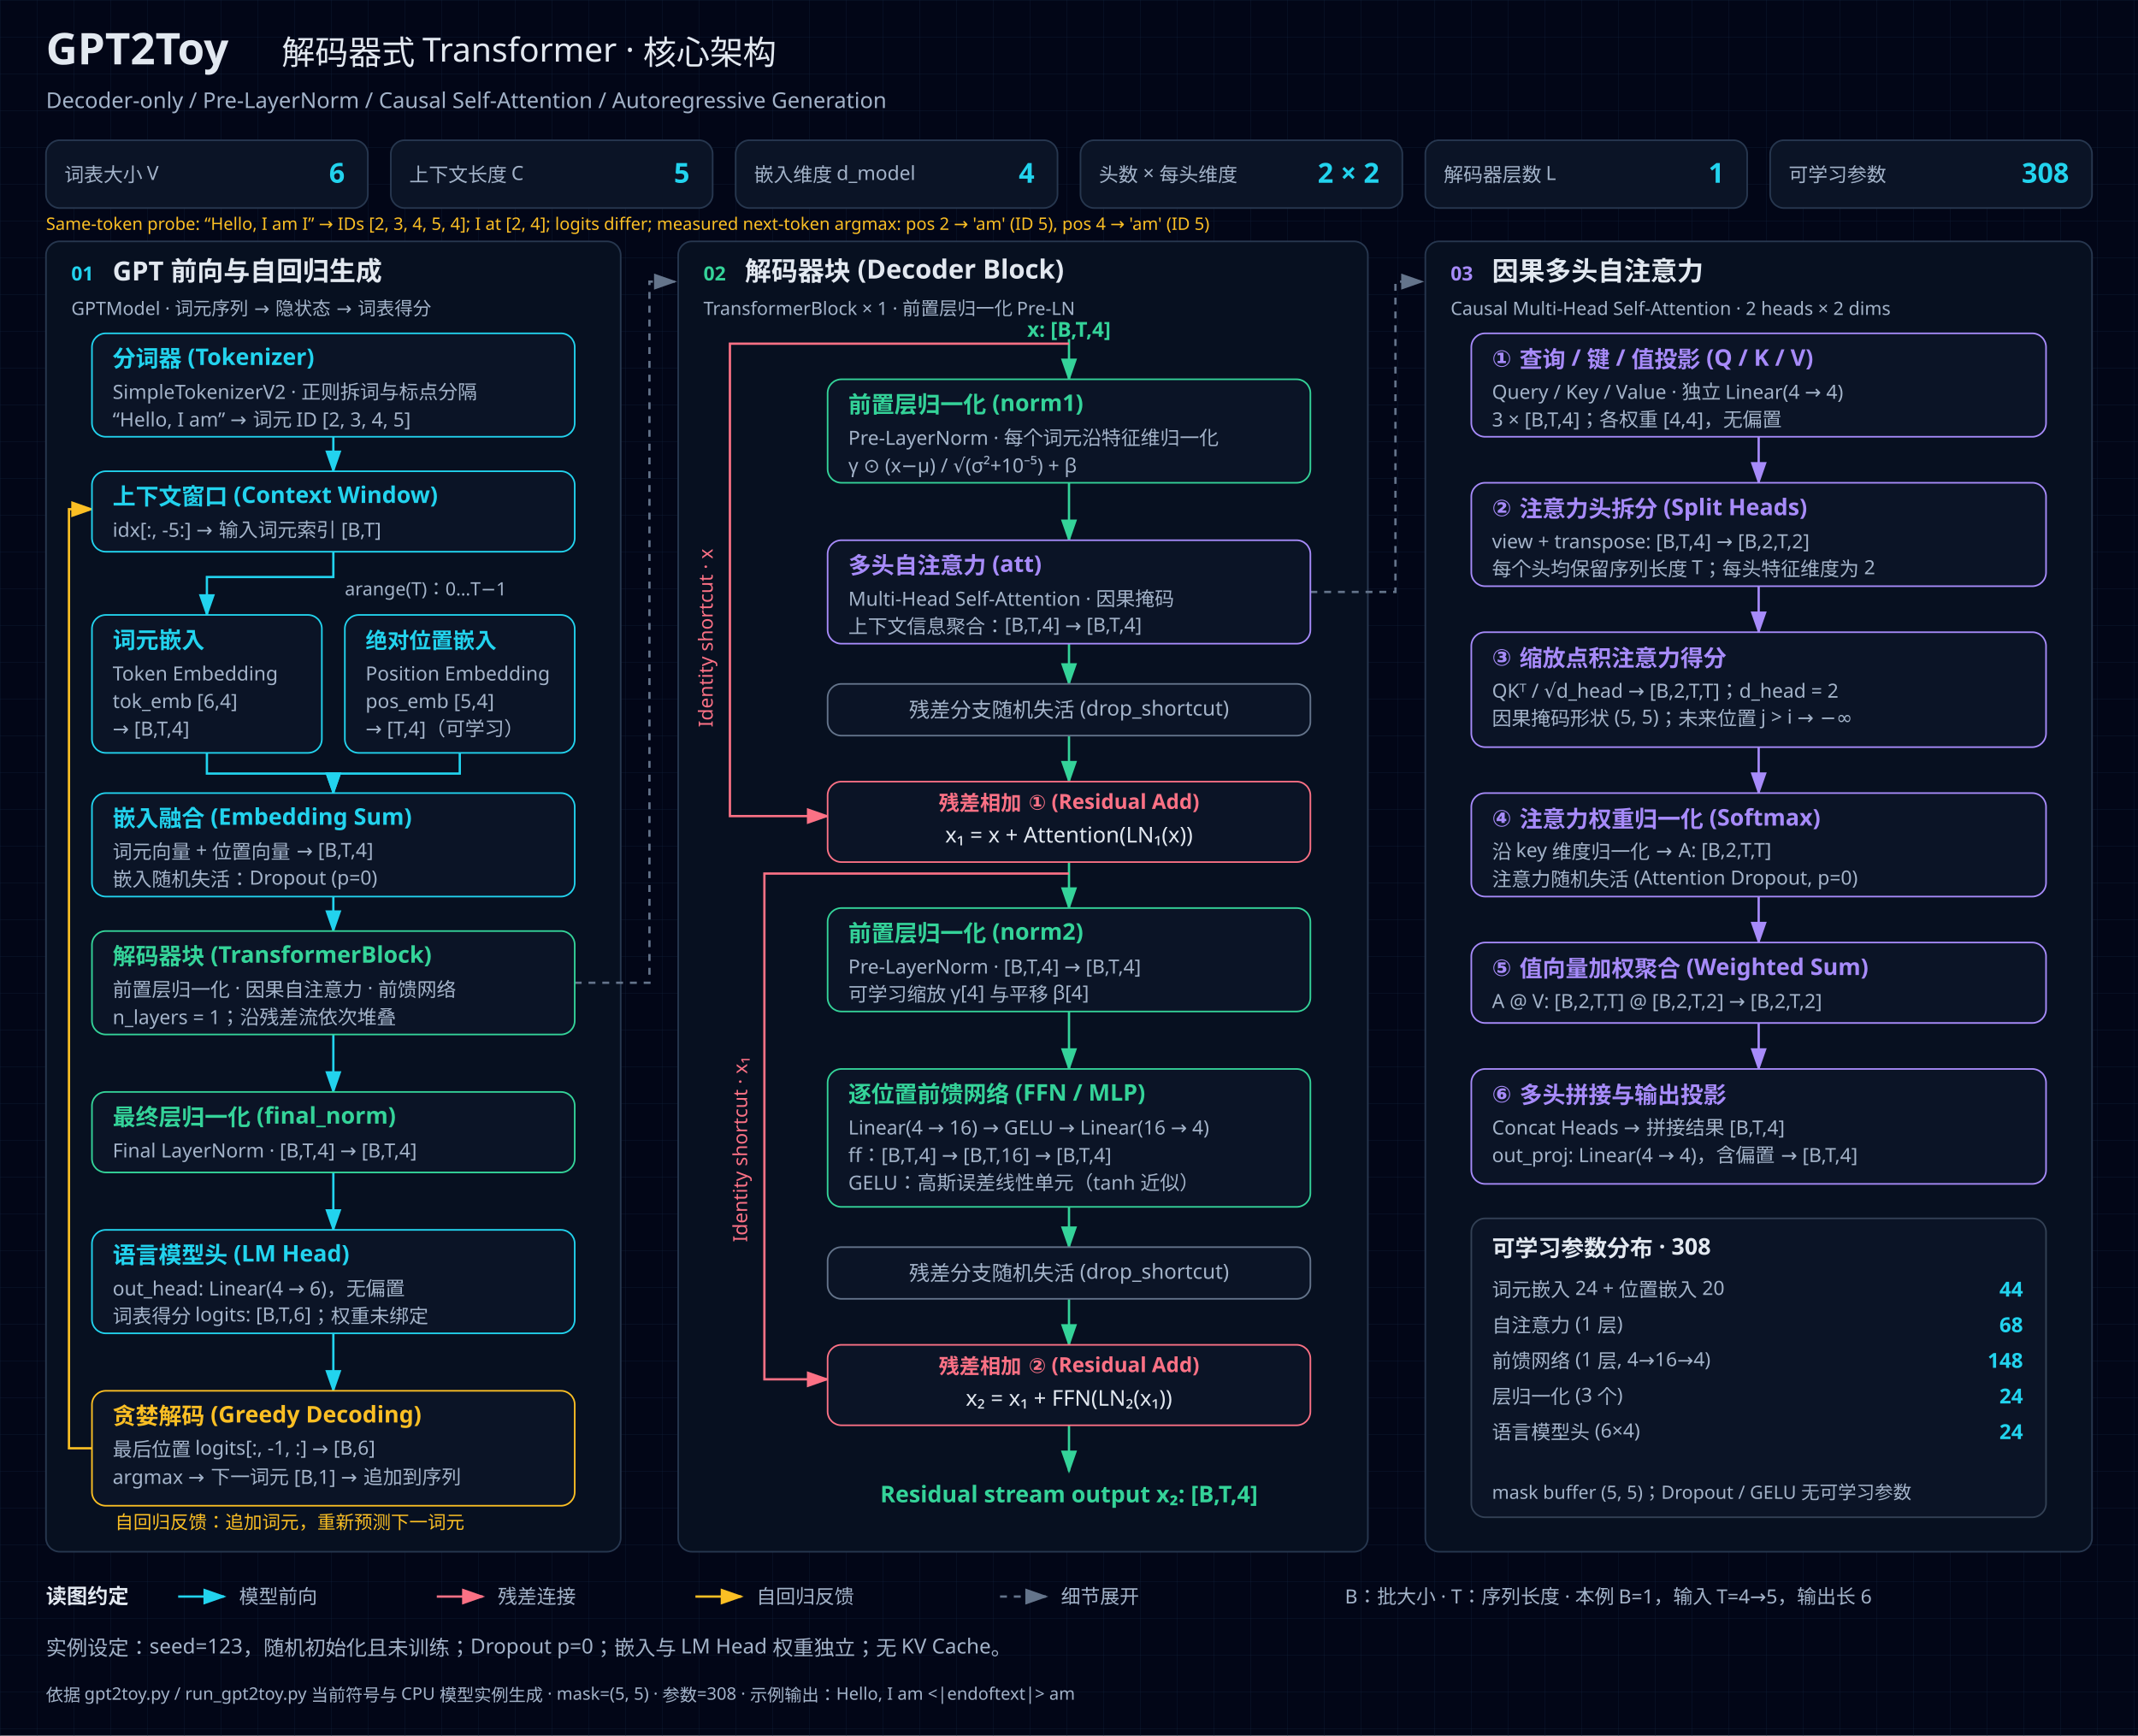
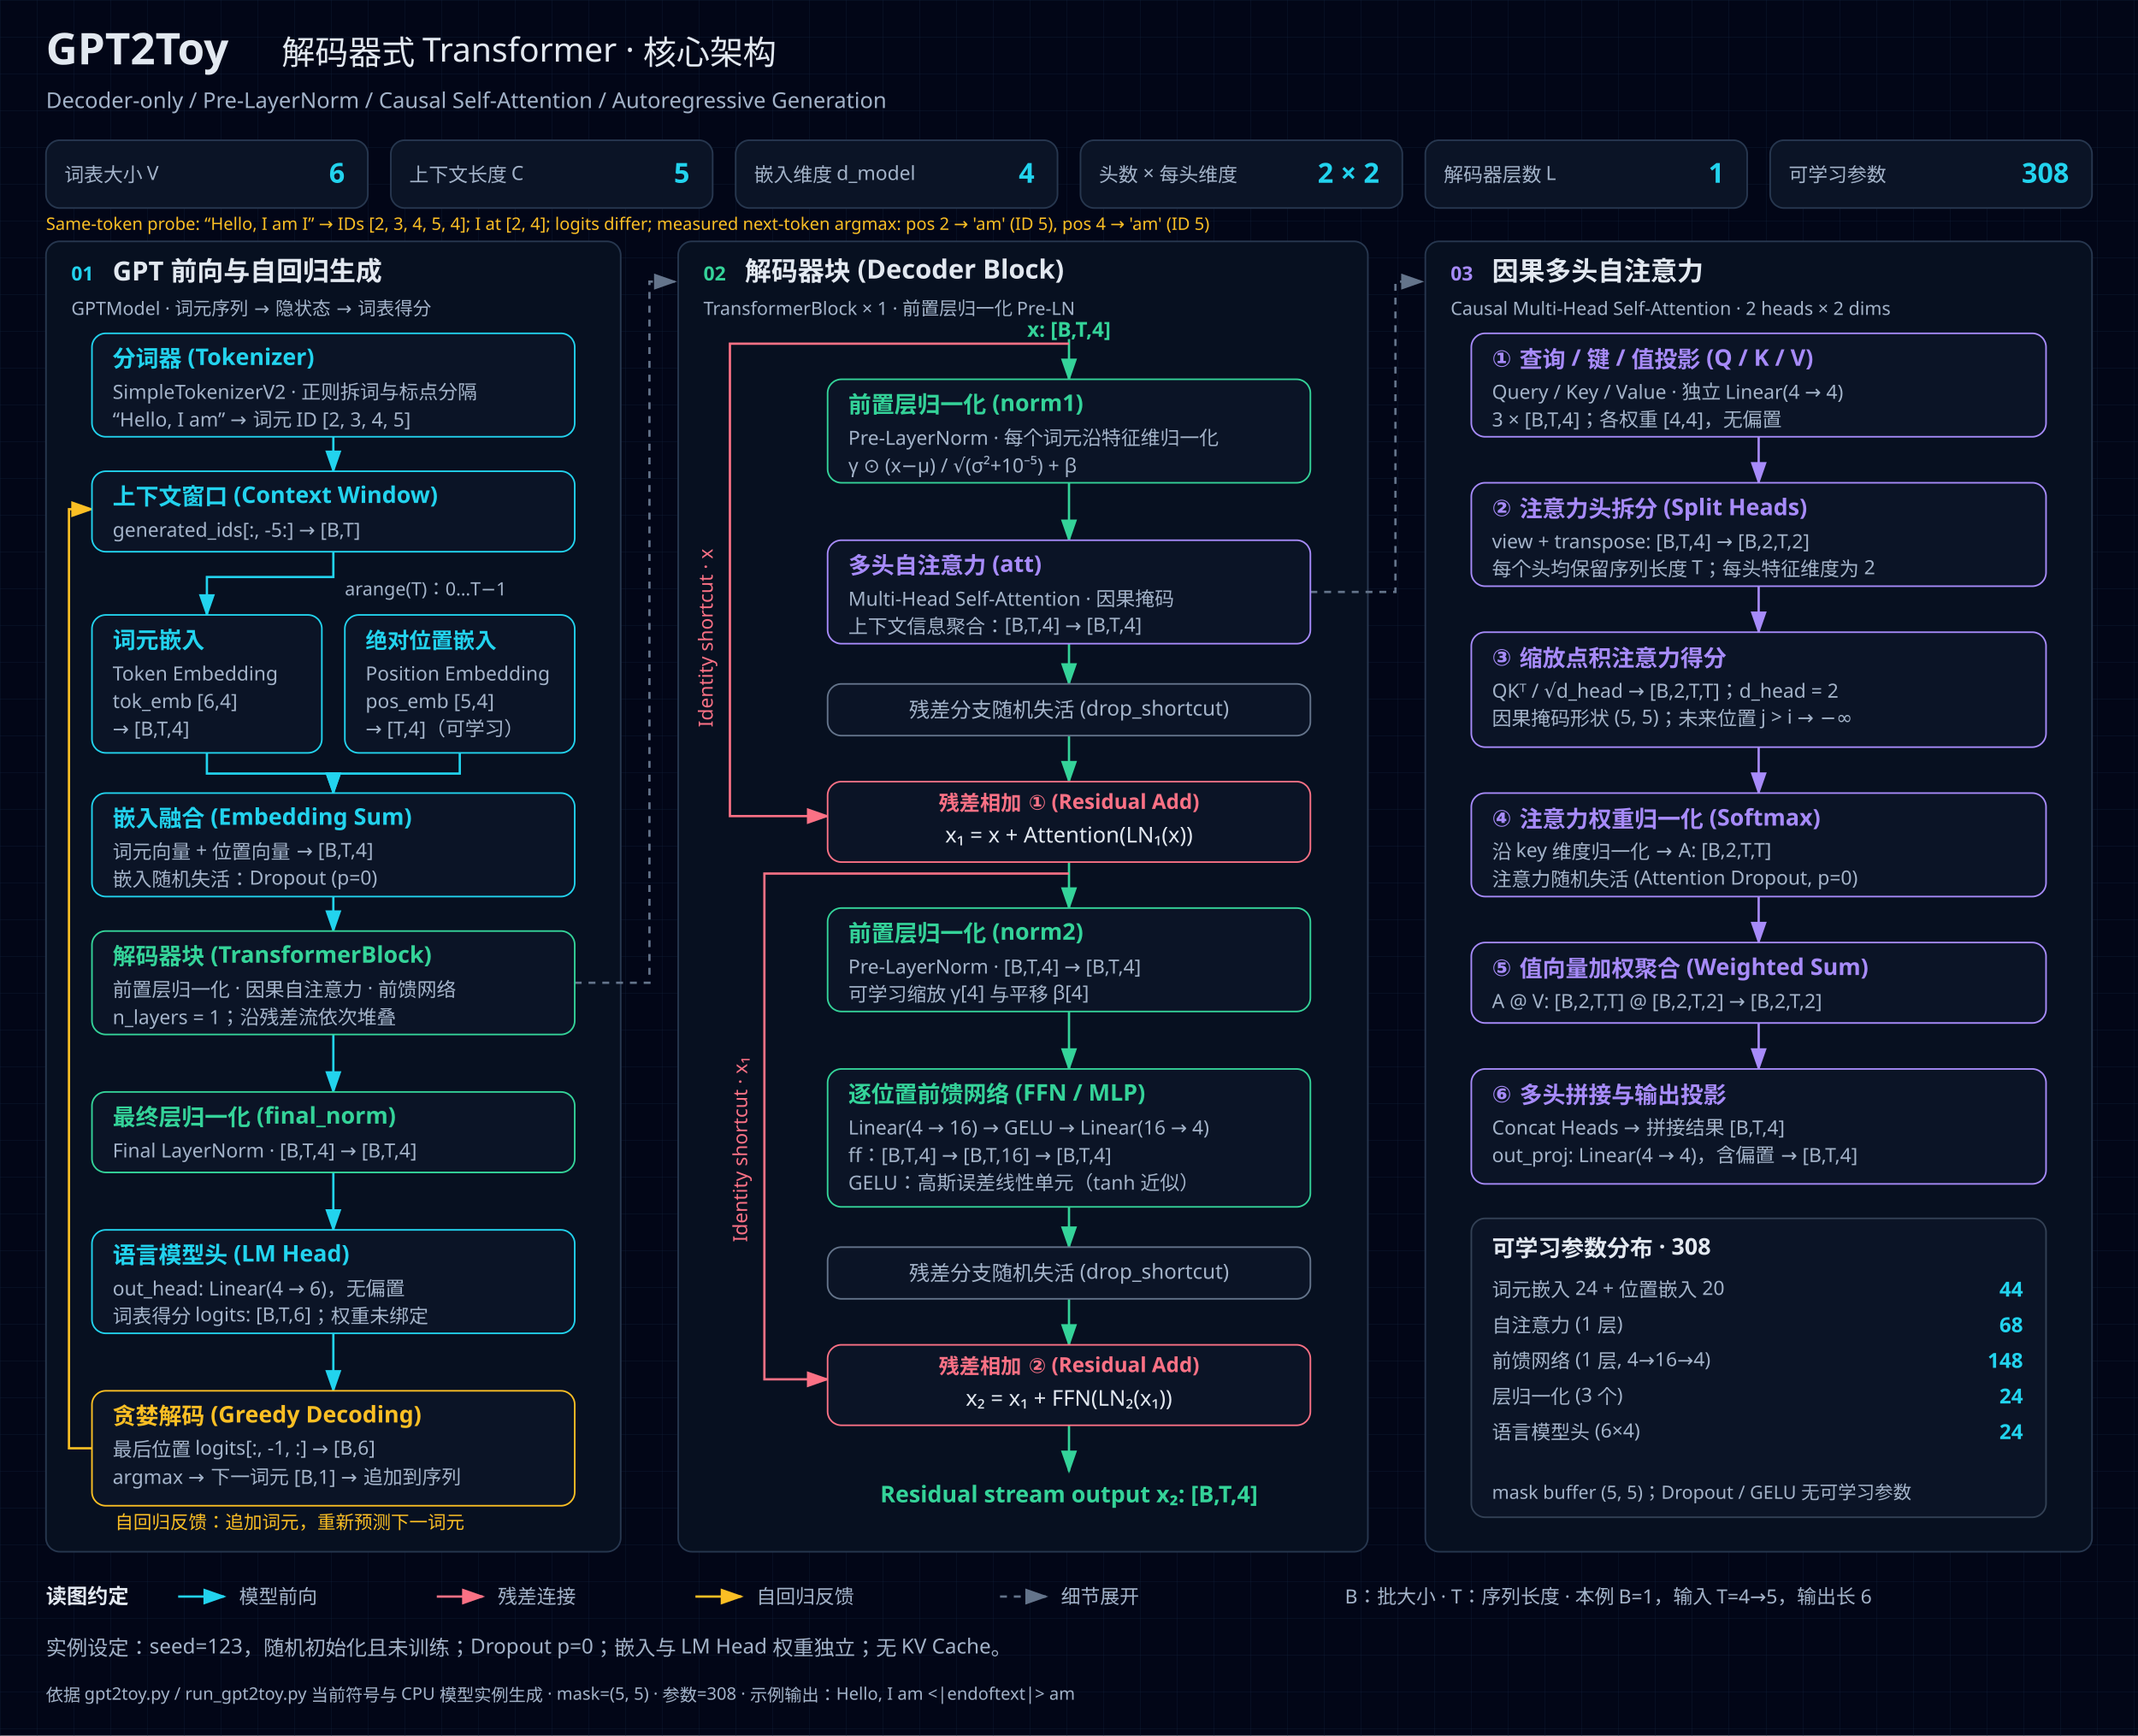
<svg xmlns="http://www.w3.org/2000/svg" width="1860" height="1510" viewBox="0 0 1860 1510" role="img" aria-labelledby="title desc">
  <style>text{font-family:"Segoe UI","Microsoft YaHei",sans-serif} .node:hover rect{stroke-width:2.5}</style>
  <defs>
    <marker id="cyan" markerWidth="10" markerHeight="7" refX="9" refY="3.5" orient="auto">
      <polygon points="0 0,10 3.5,0 7" fill="#22d3ee" />
    </marker>
    <marker id="green" markerWidth="10" markerHeight="7" refX="9" refY="3.5" orient="auto">
      <polygon points="0 0,10 3.5,0 7" fill="#34d399" />
    </marker>
    <marker id="purple" markerWidth="10" markerHeight="7" refX="9" refY="3.5" orient="auto">
      <polygon points="0 0,10 3.5,0 7" fill="#a78bfa" />
    </marker>
    <marker id="amber" markerWidth="10" markerHeight="7" refX="9" refY="3.5" orient="auto">
      <polygon points="0 0,10 3.5,0 7" fill="#fbbf24" />
    </marker>
    <marker id="rose" markerWidth="10" markerHeight="7" refX="9" refY="3.5" orient="auto">
      <polygon points="0 0,10 3.5,0 7" fill="#fb7185" />
    </marker>
    <marker id="gray" markerWidth="10" markerHeight="7" refX="9" refY="3.5" orient="auto">
      <polygon points="0 0,10 3.5,0 7" fill="#64748b" />
    </marker>
    <pattern id="grid" width="32" height="32" patternUnits="userSpaceOnUse">
      <path d="M32 0H0V32" fill="none" stroke="#12203a" stroke-width="0.5" />
    </pattern>
  </defs>
  <rect width="1860" height="1510" fill="#020617" />
  <rect width="1860" height="1510" fill="url(#grid)" />
  <text x="40" y="56" font-size="38" fill="#e2e8f0" font-weight="700" text-anchor="start">GPT2Toy</text>
  <text x="245" y="56" font-size="29" fill="#e2e8f0" font-weight="500" text-anchor="start">解码器式 Transformer · 核心架构</text>
  <text x="40" y="94" font-size="19" fill="#a3b3c9" font-weight="400" text-anchor="start">Decoder-only  /  Pre-LayerNorm  /  Causal Self-Attention  /  Autoregressive Generation</text>
  <rect x="40" y="122" width="280" height="59" rx="12" fill="#0b1426" stroke="#27374f" stroke-width="1.4" />
  <text x="56" y="158" font-size="17" fill="#a3b3c9" font-weight="400" text-anchor="start">词表大小 V</text>
  <text x="300" y="159" font-size="24" fill="#22d3ee" font-weight="600" text-anchor="end">6</text>
  <rect x="340" y="122" width="280" height="59" rx="12" fill="#0b1426" stroke="#27374f" stroke-width="1.4" />
  <text x="356" y="158" font-size="17" fill="#a3b3c9" font-weight="400" text-anchor="start">上下文长度 C</text>
  <text x="600" y="159" font-size="24" fill="#22d3ee" font-weight="600" text-anchor="end">5</text>
  <rect x="640" y="122" width="280" height="59" rx="12" fill="#0b1426" stroke="#27374f" stroke-width="1.4" />
  <text x="656" y="158" font-size="17" fill="#a3b3c9" font-weight="400" text-anchor="start">嵌入维度 d_model</text>
  <text x="900" y="159" font-size="24" fill="#22d3ee" font-weight="600" text-anchor="end">4</text>
  <rect x="940" y="122" width="280" height="59" rx="12" fill="#0b1426" stroke="#27374f" stroke-width="1.4" />
  <text x="956" y="158" font-size="17" fill="#a3b3c9" font-weight="400" text-anchor="start">头数 × 每头维度</text>
  <text x="1200" y="159" font-size="24" fill="#22d3ee" font-weight="600" text-anchor="end">2 × 2</text>
  <rect x="1240" y="122" width="280" height="59" rx="12" fill="#0b1426" stroke="#27374f" stroke-width="1.4" />
  <text x="1256" y="158" font-size="17" fill="#a3b3c9" font-weight="400" text-anchor="start">解码器层数 L</text>
  <text x="1500" y="159" font-size="24" fill="#22d3ee" font-weight="600" text-anchor="end">1</text>
  <rect x="1540" y="122" width="280" height="59" rx="12" fill="#0b1426" stroke="#27374f" stroke-width="1.4" />
  <text x="1556" y="158" font-size="17" fill="#a3b3c9" font-weight="400" text-anchor="start">可学习参数</text>
  <text x="1800" y="159" font-size="24" fill="#22d3ee" font-weight="600" text-anchor="end">308</text>
  <text x="40" y="200" font-size="15" fill="#fbbf24" font-weight="400" text-anchor="start">Same-token probe: “Hello, I am I” → IDs [2, 3, 4, 5, 4]; I at [2, 4]; logits differ; measured next-token argmax: pos 2 → 'am' (ID 5), pos 4 → 'am' (ID 5)</text>
  <rect x="40" y="210" width="500" height="1140" rx="12" fill="#071020" stroke="#27374f" stroke-width="1.4" />
  <text x="62" y="244" font-size="17" fill="#22d3ee" font-weight="700" text-anchor="start">01</text>
  <text x="98" y="244" font-size="23" fill="#e2e8f0" font-weight="600" text-anchor="start">GPT 前向与自回归生成</text>
  <text x="62" y="274" font-size="16" fill="#a3b3c9" font-weight="400" text-anchor="start">GPTModel · 词元序列 → 隐状态 → 词表得分</text>
  <rect x="590" y="210" width="600" height="1140" rx="12" fill="#071020" stroke="#27374f" stroke-width="1.4" />
  <text x="612" y="244" font-size="17" fill="#34d399" font-weight="700" text-anchor="start">02</text>
  <text x="648" y="244" font-size="23" fill="#e2e8f0" font-weight="600" text-anchor="start">解码器块 (Decoder Block)</text>
  <text x="612" y="274" font-size="16" fill="#a3b3c9" font-weight="400" text-anchor="start">TransformerBlock × 1 · 前置层归一化 Pre-LN</text>
  <rect x="1240" y="210" width="580" height="1140" rx="12" fill="#071020" stroke="#27374f" stroke-width="1.4" />
  <text x="1262" y="244" font-size="17" fill="#a78bfa" font-weight="700" text-anchor="start">03</text>
  <text x="1298" y="244" font-size="23" fill="#e2e8f0" font-weight="600" text-anchor="start">因果多头自注意力</text>
  <text x="1262" y="274" font-size="16" fill="#a3b3c9" font-weight="400" text-anchor="start">Causal Multi-Head Self-Attention · 2 heads × 2 dims</text>
  <path d="M290 380 V410" fill="none" stroke="#22d3ee" stroke-width="2" marker-end="url(#cyan)" />
  <path d="M290 480 V502 H180 V535" fill="none" stroke="#22d3ee" stroke-width="2" marker-end="url(#cyan)" />
  <path d="M180 655 V673 H290 V690" fill="none" stroke="#22d3ee" stroke-width="2" marker-end="url(#cyan)" />
  <path d="M400 655 V673 H290 V690" fill="none" stroke="#22d3ee" stroke-width="2" marker-end="url(#cyan)" />
  <path d="M290 780 V810" fill="none" stroke="#22d3ee" stroke-width="2" marker-end="url(#cyan)" />
  <path d="M290 900 V950" fill="none" stroke="#22d3ee" stroke-width="2" marker-end="url(#cyan)" />
  <path d="M290 1020 V1070" fill="none" stroke="#22d3ee" stroke-width="2" marker-end="url(#cyan)" />
  <path d="M290 1160 V1210" fill="none" stroke="#22d3ee" stroke-width="2" marker-end="url(#cyan)" />
  <path d="M80 1260 H60 V443 H80" fill="none" stroke="#fbbf24" stroke-width="2" marker-end="url(#amber)" />
  <path d="M500 855 H565 V245 H587" fill="none" stroke="#64748b" stroke-width="2" marker-end="url(#gray)" stroke-dasharray="6 6" />
  <g class="node">
    <rect x="80" y="290" width="420" height="90" rx="12" fill="#0b1426" stroke="#22d3ee" stroke-width="1.4" />
    <text x="98" y="319" font-size="20" fill="#22d3ee" font-weight="600" text-anchor="start">分词器 (Tokenizer)</text>
    <text x="98" y="347" font-size="17" fill="#a3b3c9" font-weight="400" text-anchor="start">SimpleTokenizerV2 · 正则拆词与标点分隔</text>
    <text x="98" y="371" font-size="17" fill="#a3b3c9" font-weight="400" text-anchor="start">“Hello, I am” → 词元 ID [2, 3, 4, 5]</text>
  </g>
  <g class="node">
    <rect x="80" y="410" width="420" height="70" rx="12" fill="#0b1426" stroke="#22d3ee" stroke-width="1.4" />
    <text x="98" y="439" font-size="20" fill="#22d3ee" font-weight="600" text-anchor="start">上下文窗口 (Context Window)</text>
-     <text x="98" y="467" font-size="17" fill="#a3b3c9" font-weight="400" text-anchor="start">idx[:, -5:] → 输入词元索引 [B,T]</text>
+     <text x="98" y="467" font-size="17" fill="#a3b3c9" font-weight="400" text-anchor="start">generated_ids[:, -5:] → [B,T]</text>
  </g>
  <g class="node">
    <rect x="80" y="535" width="200" height="120" rx="12" fill="#0b1426" stroke="#22d3ee" stroke-width="1.4" />
    <text x="98" y="564" font-size="20" fill="#22d3ee" font-weight="600" text-anchor="start">词元嵌入</text>
    <text x="98" y="592" font-size="17" fill="#a3b3c9" font-weight="400" text-anchor="start">Token Embedding</text>
    <text x="98" y="616" font-size="17" fill="#a3b3c9" font-weight="400" text-anchor="start">tok_emb [6,4]</text>
    <text x="98" y="640" font-size="17" fill="#a3b3c9" font-weight="400" text-anchor="start">→ [B,T,4]</text>
  </g>
  <g class="node">
    <rect x="300" y="535" width="200" height="120" rx="12" fill="#0b1426" stroke="#22d3ee" stroke-width="1.4" />
    <text x="318" y="564" font-size="19" fill="#22d3ee" font-weight="600" text-anchor="start">绝对位置嵌入</text>
    <text x="318" y="592" font-size="17" fill="#a3b3c9" font-weight="400" text-anchor="start">Position Embedding</text>
    <text x="318" y="616" font-size="17" fill="#a3b3c9" font-weight="400" text-anchor="start">pos_emb [5,4]</text>
    <text x="318" y="640" font-size="17" fill="#a3b3c9" font-weight="400" text-anchor="start">→ [T,4]（可学习）</text>
  </g>
  <text x="300" y="518" font-size="16" fill="#a3b3c9" font-weight="400" text-anchor="start">arange(T)：0…T−1</text>
  <g class="node">
    <rect x="80" y="690" width="420" height="90" rx="12" fill="#0b1426" stroke="#22d3ee" stroke-width="1.4" />
    <text x="98" y="719" font-size="20" fill="#22d3ee" font-weight="600" text-anchor="start">嵌入融合 (Embedding Sum)</text>
    <text x="98" y="747" font-size="17" fill="#a3b3c9" font-weight="400" text-anchor="start">词元向量 + 位置向量 → [B,T,4]</text>
    <text x="98" y="771" font-size="17" fill="#a3b3c9" font-weight="400" text-anchor="start">嵌入随机失活：Dropout (p=0)</text>
  </g>
  <g class="node">
    <rect x="80" y="810" width="420" height="90" rx="12" fill="#0b1426" stroke="#34d399" stroke-width="1.4" />
    <text x="98" y="839" font-size="20" fill="#34d399" font-weight="600" text-anchor="start">解码器块 (TransformerBlock)</text>
    <text x="98" y="867" font-size="17" fill="#a3b3c9" font-weight="400" text-anchor="start">前置层归一化 · 因果自注意力 · 前馈网络</text>
    <text x="98" y="891" font-size="17" fill="#a3b3c9" font-weight="400" text-anchor="start">n_layers = 1；沿残差流依次堆叠</text>
  </g>
  <g class="node">
    <rect x="80" y="950" width="420" height="70" rx="12" fill="#0b1426" stroke="#34d399" stroke-width="1.4" />
    <text x="98" y="979" font-size="20" fill="#34d399" font-weight="600" text-anchor="start">最终层归一化 (final_norm)</text>
    <text x="98" y="1007" font-size="17" fill="#a3b3c9" font-weight="400" text-anchor="start">Final LayerNorm · [B,T,4] → [B,T,4]</text>
  </g>
  <g class="node">
    <rect x="80" y="1070" width="420" height="90" rx="12" fill="#0b1426" stroke="#22d3ee" stroke-width="1.4" />
    <text x="98" y="1099" font-size="20" fill="#22d3ee" font-weight="600" text-anchor="start">语言模型头 (LM Head)</text>
    <text x="98" y="1127" font-size="17" fill="#a3b3c9" font-weight="400" text-anchor="start">out_head: Linear(4 → 6)，无偏置</text>
    <text x="98" y="1151" font-size="17" fill="#a3b3c9" font-weight="400" text-anchor="start">词表得分 logits: [B,T,6]；权重未绑定</text>
  </g>
  <g class="node">
    <rect x="80" y="1210" width="420" height="100" rx="12" fill="#0b1426" stroke="#fbbf24" stroke-width="1.4" />
    <text x="98" y="1239" font-size="20" fill="#fbbf24" font-weight="600" text-anchor="start">贪婪解码 (Greedy Decoding)</text>
    <text x="98" y="1267" font-size="17" fill="#a3b3c9" font-weight="400" text-anchor="start">最后位置 logits[:, -1, :] → [B,6]</text>
    <text x="98" y="1291" font-size="17" fill="#a3b3c9" font-weight="400" text-anchor="start">argmax → 下一词元 [B,1] → 追加到序列</text>
  </g>
  <text x="100" y="1330" font-size="16" fill="#fbbf24" font-weight="400" text-anchor="start">自回归反馈：追加词元，重新预测下一词元</text>
  <path d="M930 295 V330" fill="none" stroke="#34d399" stroke-width="2" marker-end="url(#green)" />
  <path d="M930 420 V470" fill="none" stroke="#34d399" stroke-width="2" marker-end="url(#green)" />
  <path d="M930 560 V595" fill="none" stroke="#34d399" stroke-width="2" marker-end="url(#green)" />
  <path d="M930 640 V680" fill="none" stroke="#34d399" stroke-width="2" marker-end="url(#green)" />
  <path d="M930 750 V790" fill="none" stroke="#34d399" stroke-width="2" marker-end="url(#green)" />
  <path d="M930 880 V930" fill="none" stroke="#34d399" stroke-width="2" marker-end="url(#green)" />
  <path d="M930 1050 V1085" fill="none" stroke="#34d399" stroke-width="2" marker-end="url(#green)" />
  <path d="M930 1130 V1170" fill="none" stroke="#34d399" stroke-width="2" marker-end="url(#green)" />
  <path d="M930 1240 V1280" fill="none" stroke="#34d399" stroke-width="2" marker-end="url(#green)" />
  <path d="M930 299 H635 V710 H720" fill="none" stroke="#fb7185" stroke-width="2" marker-end="url(#rose)" />
  <path d="M930 760 H665 V1200 H720" fill="none" stroke="#fb7185" stroke-width="2" marker-end="url(#rose)" />
  <path d="M1140 515 H1214 V245 H1237" fill="none" stroke="#64748b" stroke-width="2" marker-end="url(#gray)" stroke-dasharray="6 6" />
  <text x="930" y="293" font-size="18" fill="#34d399" font-weight="600" text-anchor="middle">x: [B,T,4]</text>
  <g class="node">
    <rect x="720" y="330" width="420" height="90" rx="12" fill="#0b1426" stroke="#34d399" stroke-width="1.4" />
    <text x="738" y="359" font-size="20" fill="#34d399" font-weight="600" text-anchor="start">前置层归一化 (norm1)</text>
    <text x="738" y="387" font-size="17" fill="#a3b3c9" font-weight="400" text-anchor="start">Pre-LayerNorm · 每个词元沿特征维归一化</text>
    <text x="738" y="411" font-size="17" fill="#a3b3c9" font-weight="400" text-anchor="start">γ ⊙ (x−μ) / √(σ²+10⁻⁵) + β</text>
  </g>
  <g class="node">
    <rect x="720" y="470" width="420" height="90" rx="12" fill="#0b1426" stroke="#a78bfa" stroke-width="1.4" />
    <text x="738" y="499" font-size="20" fill="#a78bfa" font-weight="600" text-anchor="start">多头自注意力 (att)</text>
    <text x="738" y="527" font-size="17" fill="#a3b3c9" font-weight="400" text-anchor="start">Multi-Head Self-Attention · 因果掩码</text>
    <text x="738" y="551" font-size="17" fill="#a3b3c9" font-weight="400" text-anchor="start">上下文信息聚合：[B,T,4] → [B,T,4]</text>
  </g>
  <rect x="720" y="595" width="420" height="45" rx="12" fill="#0b1426" stroke="#64748b" stroke-width="1.4" />
  <text x="930" y="624" font-size="18" fill="#a3b3c9" font-weight="400" text-anchor="middle">残差分支随机失活 (drop_shortcut)</text>
  <rect x="720" y="680" width="420" height="70" rx="12" fill="#0b1426" stroke="#fb7185" stroke-width="1.4" />
  <text x="930" y="705" font-size="18" fill="#fb7185" font-weight="600" text-anchor="middle">残差相加 ① (Residual Add)</text>
  <text x="930" y="733" font-size="19" fill="#e2e8f0" font-weight="400" text-anchor="middle">x₁ = x + Attention(LN₁(x))</text>
  <g class="node">
    <rect x="720" y="790" width="420" height="90" rx="12" fill="#0b1426" stroke="#34d399" stroke-width="1.4" />
    <text x="738" y="819" font-size="20" fill="#34d399" font-weight="600" text-anchor="start">前置层归一化 (norm2)</text>
    <text x="738" y="847" font-size="17" fill="#a3b3c9" font-weight="400" text-anchor="start">Pre-LayerNorm · [B,T,4] → [B,T,4]</text>
    <text x="738" y="871" font-size="17" fill="#a3b3c9" font-weight="400" text-anchor="start">可学习缩放 γ[4] 与平移 β[4]</text>
  </g>
  <g class="node">
    <rect x="720" y="930" width="420" height="120" rx="12" fill="#0b1426" stroke="#34d399" stroke-width="1.4" />
    <text x="738" y="959" font-size="20" fill="#34d399" font-weight="600" text-anchor="start">逐位置前馈网络 (FFN / MLP)</text>
    <text x="738" y="987" font-size="17" fill="#a3b3c9" font-weight="400" text-anchor="start">Linear(4 → 16)  →  GELU  →  Linear(16 → 4)</text>
    <text x="738" y="1011" font-size="17" fill="#a3b3c9" font-weight="400" text-anchor="start">ff：[B,T,4] → [B,T,16] → [B,T,4]</text>
    <text x="738" y="1035" font-size="17" fill="#a3b3c9" font-weight="400" text-anchor="start">GELU：高斯误差线性单元（tanh 近似）</text>
  </g>
  <rect x="720" y="1085" width="420" height="45" rx="12" fill="#0b1426" stroke="#64748b" stroke-width="1.4" />
  <text x="930" y="1114" font-size="18" fill="#a3b3c9" font-weight="400" text-anchor="middle">残差分支随机失活 (drop_shortcut)</text>
  <rect x="720" y="1170" width="420" height="70" rx="12" fill="#0b1426" stroke="#fb7185" stroke-width="1.4" />
  <text x="930" y="1195" font-size="18" fill="#fb7185" font-weight="600" text-anchor="middle">残差相加 ② (Residual Add)</text>
  <text x="930" y="1223" font-size="19" fill="#e2e8f0" font-weight="400" text-anchor="middle">x₂ = x₁ + FFN(LN₂(x₁))</text>
  <text x="930" y="1307" font-size="20" fill="#34d399" font-weight="600" text-anchor="middle">Residual stream output x₂: [B,T,4]</text>
  <text x="620" y="555" font-size="17" fill="#fb7185" font-weight="400" text-anchor="middle" transform="rotate(-90 620 555)">Identity shortcut · x</text>
  <text x="650" y="1000" font-size="17" fill="#fb7185" font-weight="400" text-anchor="middle" transform="rotate(-90 650 1000)">Identity shortcut · x₁</text>
  <path d="M1530 380 V420" fill="none" stroke="#a78bfa" stroke-width="2" marker-end="url(#purple)" />
  <path d="M1530 510 V550" fill="none" stroke="#a78bfa" stroke-width="2" marker-end="url(#purple)" />
  <path d="M1530 650 V690" fill="none" stroke="#a78bfa" stroke-width="2" marker-end="url(#purple)" />
  <path d="M1530 780 V820" fill="none" stroke="#a78bfa" stroke-width="2" marker-end="url(#purple)" />
  <path d="M1530 890 V930" fill="none" stroke="#a78bfa" stroke-width="2" marker-end="url(#purple)" />
  <g class="node">
    <rect x="1280" y="290" width="500" height="90" rx="12" fill="#0b1426" stroke="#a78bfa" stroke-width="1.4" />
    <text x="1298" y="319" font-size="20" fill="#a78bfa" font-weight="600" text-anchor="start">① 查询 / 键 / 值投影 (Q / K / V)</text>
    <text x="1298" y="347" font-size="17" fill="#a3b3c9" font-weight="400" text-anchor="start">Query / Key / Value · 独立 Linear(4 → 4)</text>
    <text x="1298" y="371" font-size="17" fill="#a3b3c9" font-weight="400" text-anchor="start">3 × [B,T,4]；各权重 [4,4]，无偏置</text>
  </g>
  <g class="node">
    <rect x="1280" y="420" width="500" height="90" rx="12" fill="#0b1426" stroke="#a78bfa" stroke-width="1.4" />
    <text x="1298" y="449" font-size="20" fill="#a78bfa" font-weight="600" text-anchor="start">② 注意力头拆分 (Split Heads)</text>
    <text x="1298" y="477" font-size="17" fill="#a3b3c9" font-weight="400" text-anchor="start">view + transpose: [B,T,4] → [B,2,T,2]</text>
    <text x="1298" y="501" font-size="17" fill="#a3b3c9" font-weight="400" text-anchor="start">每个头均保留序列长度 T；每头特征维度为 2</text>
  </g>
  <g class="node">
    <rect x="1280" y="550" width="500" height="100" rx="12" fill="#0b1426" stroke="#a78bfa" stroke-width="1.4" />
    <text x="1298" y="579" font-size="20" fill="#a78bfa" font-weight="600" text-anchor="start">③ 缩放点积注意力得分</text>
    <text x="1298" y="607" font-size="17" fill="#a3b3c9" font-weight="400" text-anchor="start">QKᵀ / √d_head → [B,2,T,T]；d_head = 2</text>
    <text x="1298" y="631" font-size="17" fill="#a3b3c9" font-weight="400" text-anchor="start">因果掩码形状 (5, 5)；未来位置 j &gt; i → −∞</text>
  </g>
  <g class="node">
    <rect x="1280" y="690" width="500" height="90" rx="12" fill="#0b1426" stroke="#a78bfa" stroke-width="1.4" />
    <text x="1298" y="719" font-size="20" fill="#a78bfa" font-weight="600" text-anchor="start">④ 注意力权重归一化 (Softmax)</text>
    <text x="1298" y="747" font-size="17" fill="#a3b3c9" font-weight="400" text-anchor="start">沿 key 维度归一化 → A: [B,2,T,T]</text>
    <text x="1298" y="771" font-size="17" fill="#a3b3c9" font-weight="400" text-anchor="start">注意力随机失活 (Attention Dropout, p=0)</text>
  </g>
  <g class="node">
    <rect x="1280" y="820" width="500" height="70" rx="12" fill="#0b1426" stroke="#a78bfa" stroke-width="1.4" />
    <text x="1298" y="849" font-size="20" fill="#a78bfa" font-weight="600" text-anchor="start">⑤ 值向量加权聚合 (Weighted Sum)</text>
    <text x="1298" y="877" font-size="17" fill="#a3b3c9" font-weight="400" text-anchor="start">A @ V: [B,2,T,T] @ [B,2,T,2] → [B,2,T,2]</text>
  </g>
  <g class="node">
    <rect x="1280" y="930" width="500" height="100" rx="12" fill="#0b1426" stroke="#a78bfa" stroke-width="1.4" />
    <text x="1298" y="959" font-size="20" fill="#a78bfa" font-weight="600" text-anchor="start">⑥ 多头拼接与输出投影</text>
    <text x="1298" y="987" font-size="17" fill="#a3b3c9" font-weight="400" text-anchor="start">Concat Heads → 拼接结果 [B,T,4]</text>
    <text x="1298" y="1011" font-size="17" fill="#a3b3c9" font-weight="400" text-anchor="start">out_proj: Linear(4 → 4)，含偏置 → [B,T,4]</text>
  </g>
  <rect x="1280" y="1060" width="500" height="260" rx="12" fill="#0b1426" stroke="#334155" stroke-width="1.4" />
  <text x="1298" y="1093" font-size="20" fill="#e2e8f0" font-weight="600" text-anchor="start">可学习参数分布 · 308</text>
  <text x="1298" y="1128" font-size="17" fill="#a3b3c9" font-weight="400" text-anchor="start">词元嵌入 24 + 位置嵌入 20</text>
  <text x="1760" y="1128" font-size="18" fill="#22d3ee" font-weight="600" text-anchor="end">44</text>
  <text x="1298" y="1159" font-size="17" fill="#a3b3c9" font-weight="400" text-anchor="start">自注意力 (1 层)</text>
  <text x="1760" y="1159" font-size="18" fill="#22d3ee" font-weight="600" text-anchor="end">68</text>
  <text x="1298" y="1190" font-size="17" fill="#a3b3c9" font-weight="400" text-anchor="start">前馈网络 (1 层, 4→16→4)</text>
  <text x="1760" y="1190" font-size="18" fill="#22d3ee" font-weight="600" text-anchor="end">148</text>
  <text x="1298" y="1221" font-size="17" fill="#a3b3c9" font-weight="400" text-anchor="start">层归一化 (3 个)</text>
  <text x="1760" y="1221" font-size="18" fill="#22d3ee" font-weight="600" text-anchor="end">24</text>
  <text x="1298" y="1252" font-size="17" fill="#a3b3c9" font-weight="400" text-anchor="start">语言模型头 (6×4)</text>
  <text x="1760" y="1252" font-size="18" fill="#22d3ee" font-weight="600" text-anchor="end">24</text>
  <text x="1298" y="1304" font-size="16" fill="#a3b3c9" font-weight="400" text-anchor="start">mask buffer (5, 5)；Dropout / GELU 无可学习参数</text>
  <text x="40" y="1395" font-size="18" fill="#e2e8f0" font-weight="600" text-anchor="start">读图约定</text>
  <path d="M155 1389 H195" fill="none" stroke="#22d3ee" stroke-width="2" marker-end="url(#cyan)" />
  <text x="208" y="1395" font-size="17" fill="#a3b3c9" font-weight="400" text-anchor="start">模型前向</text>
  <path d="M380 1389 H420" fill="none" stroke="#fb7185" stroke-width="2" marker-end="url(#rose)" />
  <text x="433" y="1395" font-size="17" fill="#a3b3c9" font-weight="400" text-anchor="start">残差连接</text>
  <path d="M605 1389 H645" fill="none" stroke="#fbbf24" stroke-width="2" marker-end="url(#amber)" />
  <text x="658" y="1395" font-size="17" fill="#a3b3c9" font-weight="400" text-anchor="start">自回归反馈</text>
  <path d="M870 1389 H910" fill="none" stroke="#64748b" stroke-width="2" marker-end="url(#gray)" stroke-dasharray="6 6" />
  <text x="923" y="1395" font-size="17" fill="#a3b3c9" font-weight="400" text-anchor="start">细节展开</text>
  <text x="1170" y="1395" font-size="17" fill="#a3b3c9" font-weight="400" text-anchor="start">B：批大小  ·  T：序列长度  ·  本例 B=1，输入 T=4→5，输出长 6</text>
  <text x="40" y="1440" font-size="18" fill="#a3b3c9" font-weight="400" text-anchor="start">实例设定：seed=123，随机初始化且未训练；Dropout p=0；嵌入与 LM Head 权重独立；无 KV Cache。</text>
  <text x="40" y="1480" font-size="15" fill="#a3b3c9" font-weight="400" text-anchor="start">依据 gpt2toy.py / run_gpt2toy.py 当前符号与 CPU 模型实例生成 · mask=(5, 5) · 参数=308 · 示例输出：Hello, I am &lt;|endoftext|&gt; am</text>
</svg>
